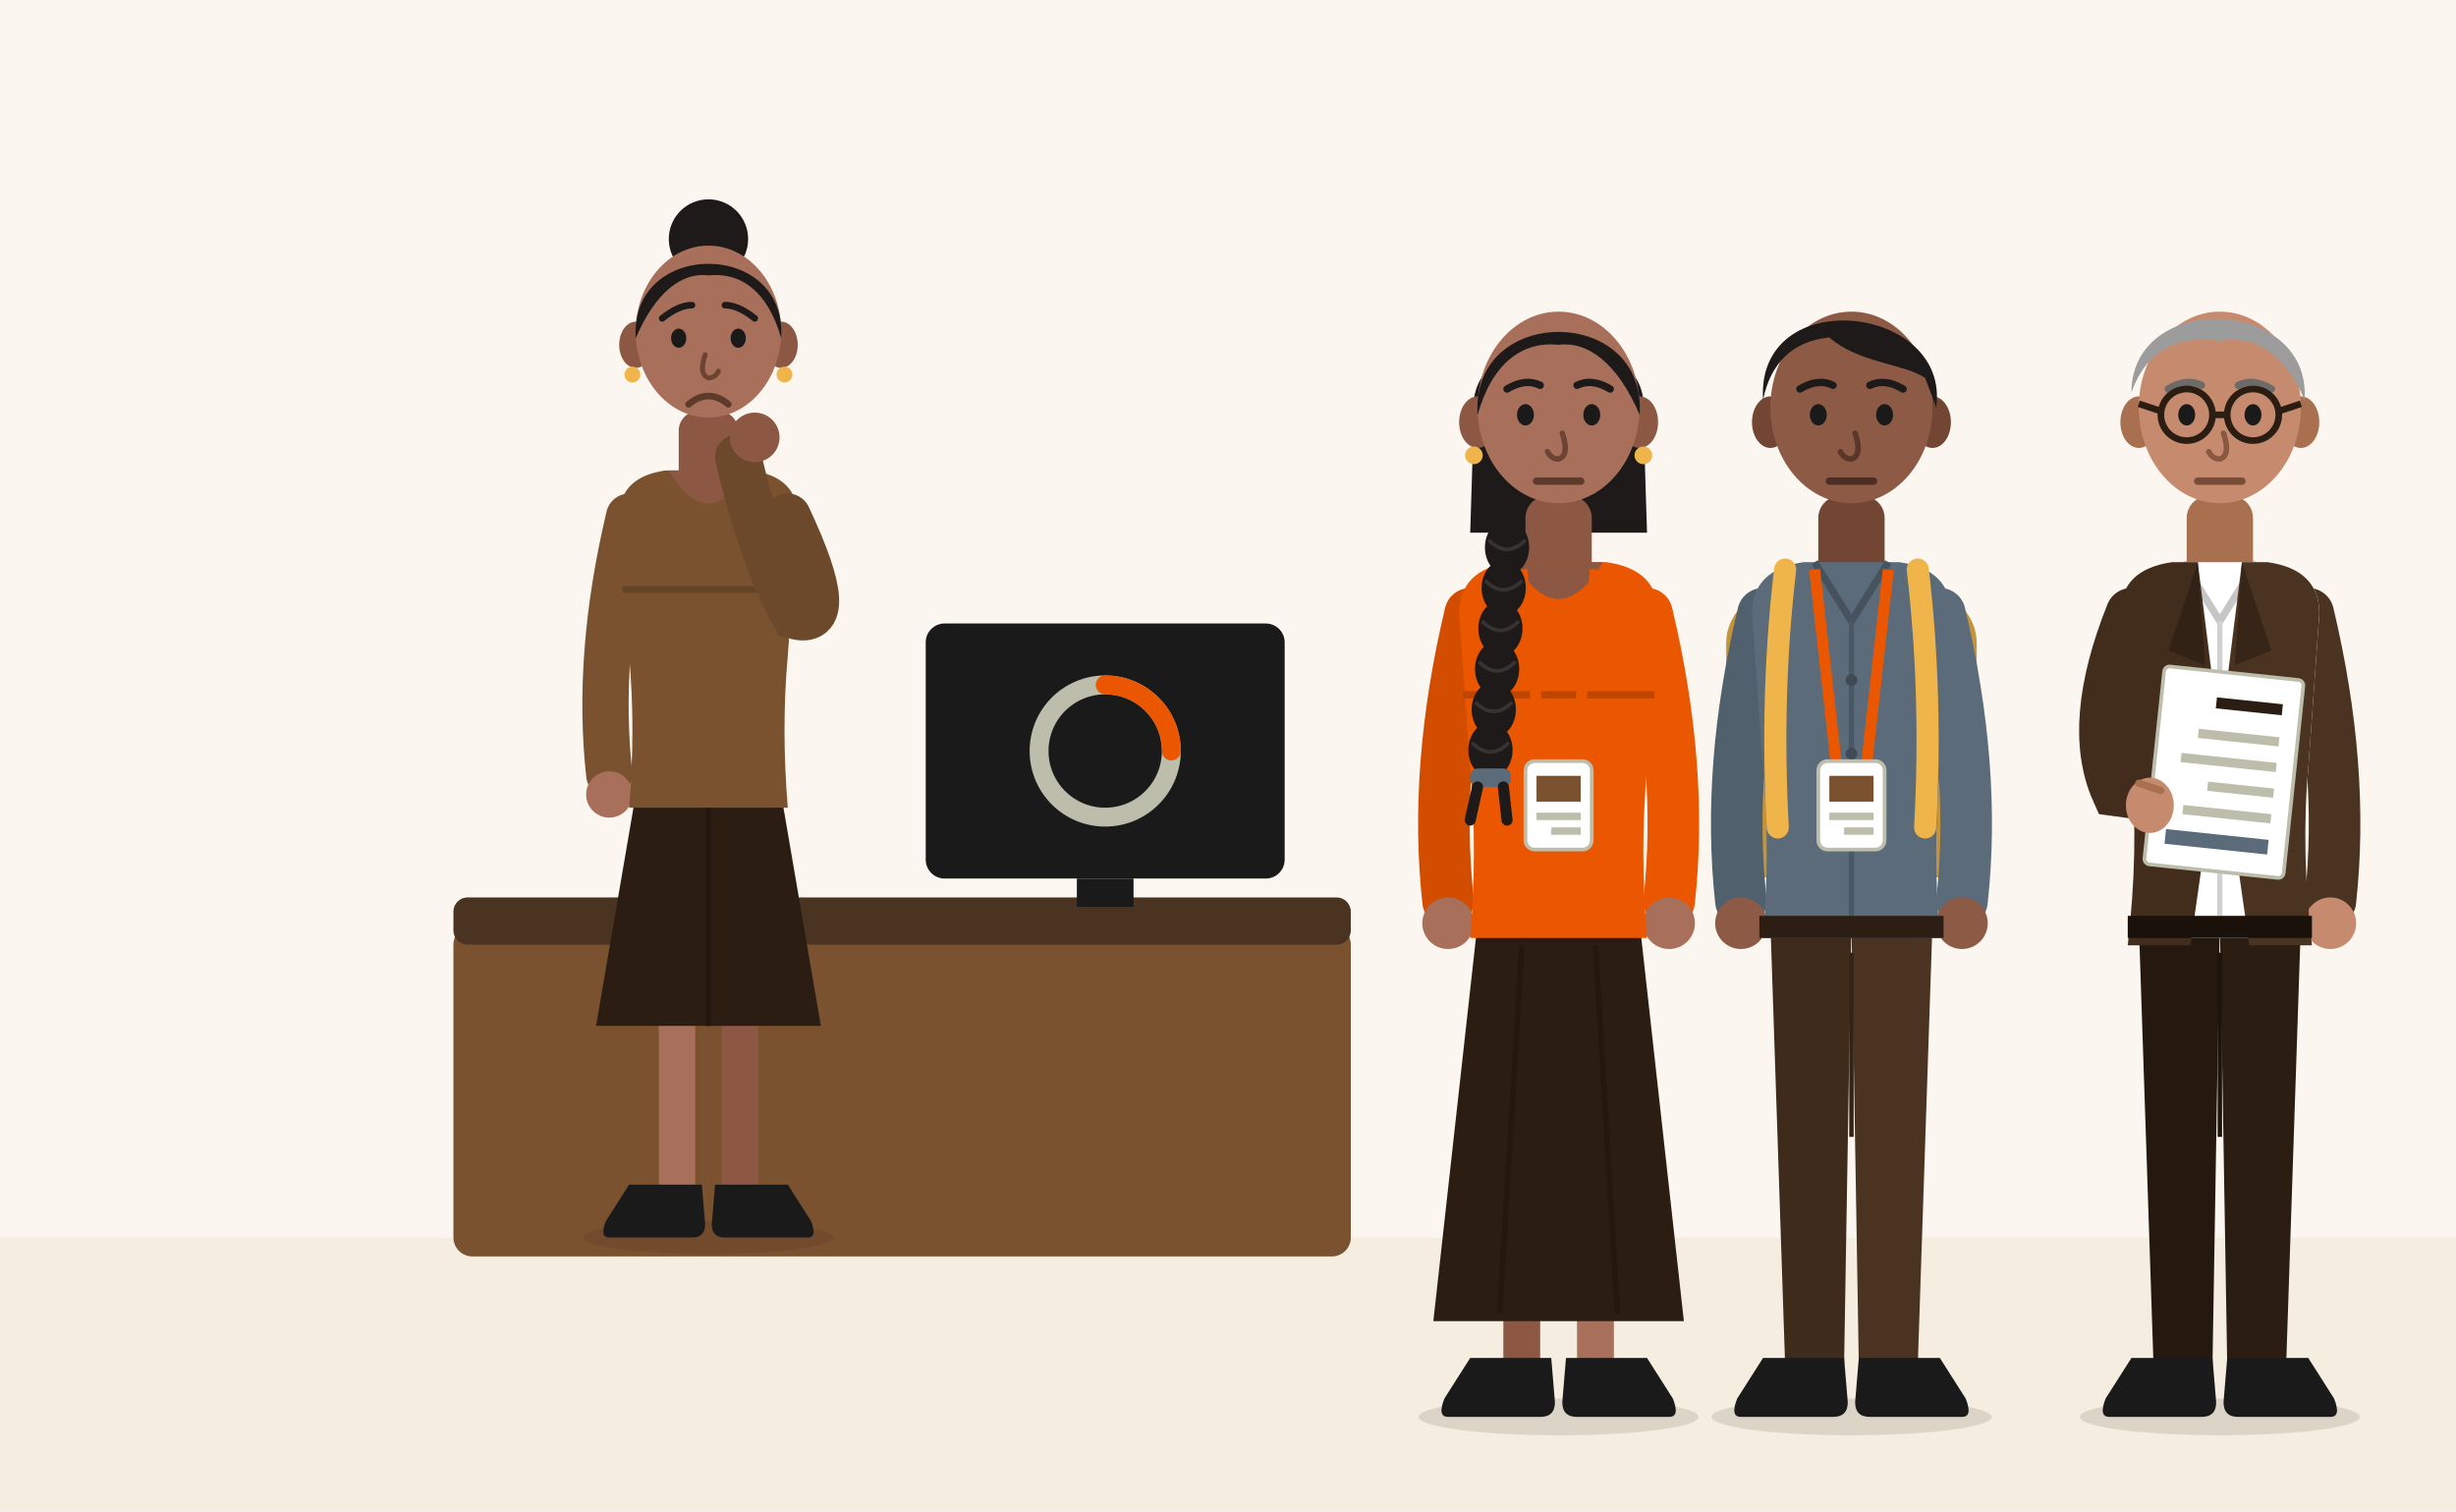
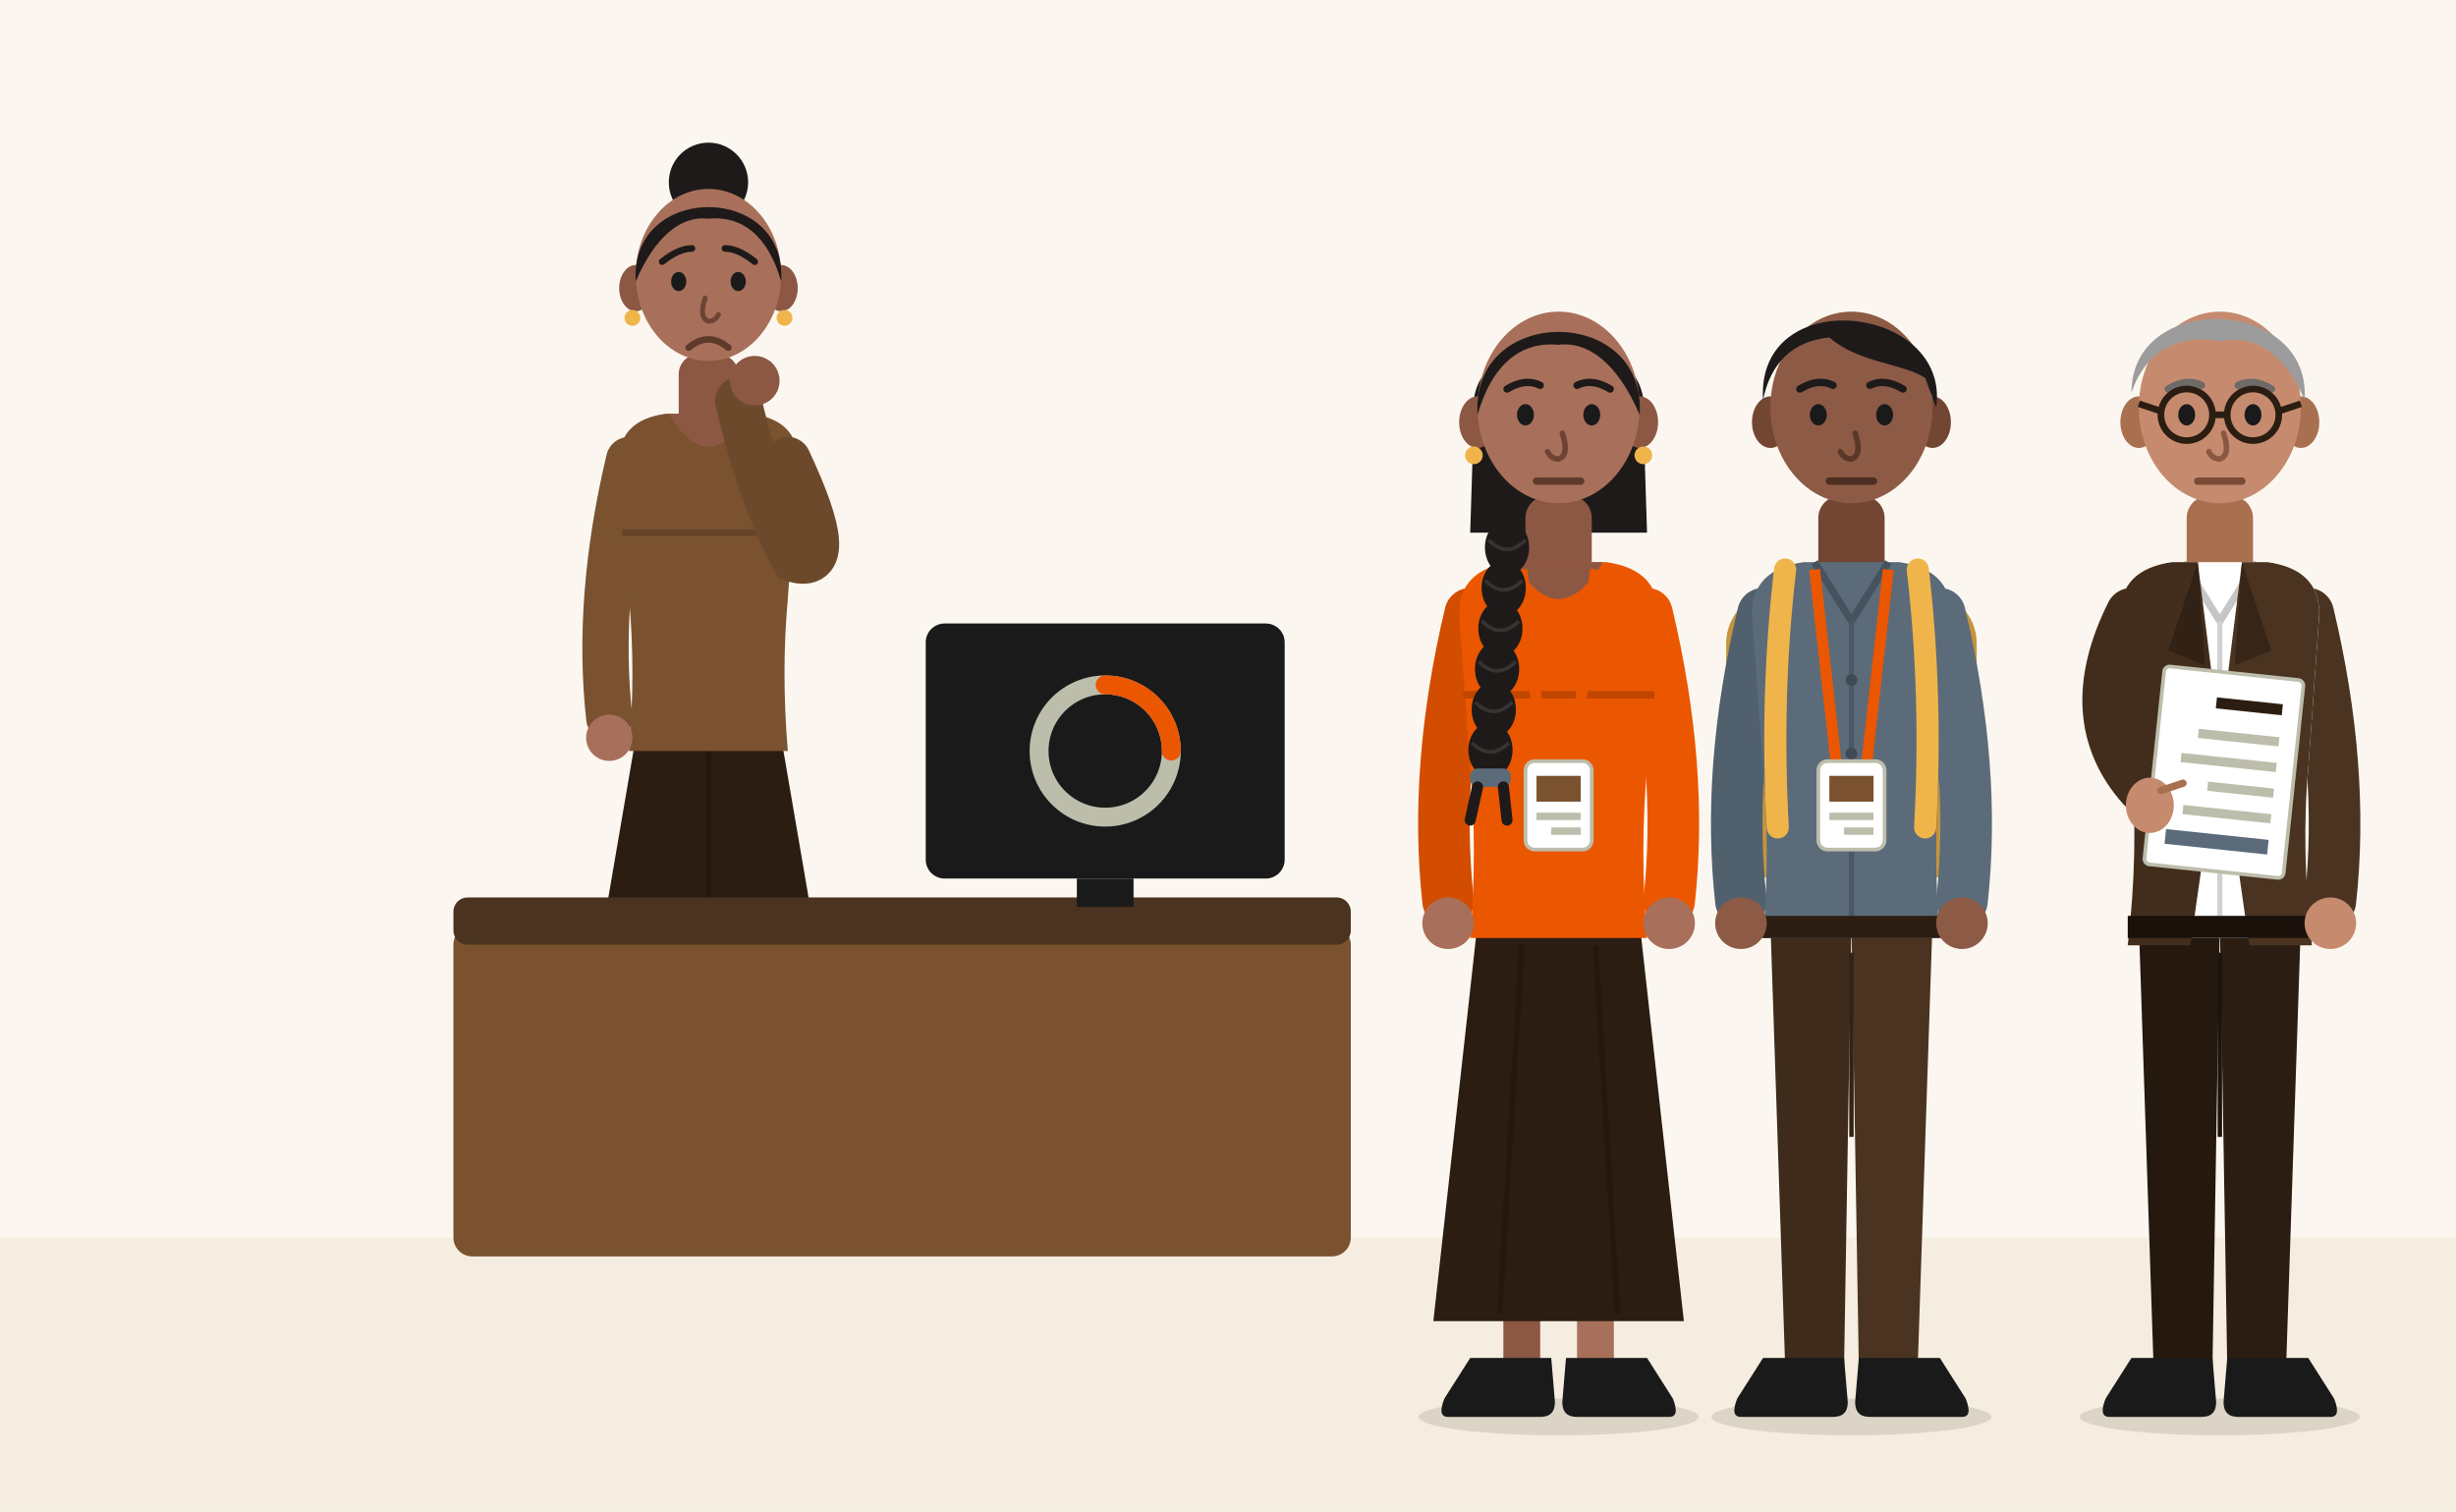
<svg xmlns="http://www.w3.org/2000/svg" viewBox="0 0 520 320" role="img" aria-labelledby="hook-t hook-d">
  <rect width="520" height="320" fill="#FBF7F0" />
  <rect x="0" y="262" width="520" height="58" fill="#F5EDE0" />
-   <rect x="96" y="196" width="190" height="70" rx="4" fill="#7A5230" />
-   <rect x="96" y="190" width="190" height="10" rx="3" fill="#4A3320" />
-   <rect x="196" y="132" width="76" height="54" rx="4" fill="#1A1A1A" />
-   <rect x="228" y="186" width="12" height="6" fill="#1A1A1A" />
-   <circle cx="234" cy="159" r="14" fill="none" stroke="#BDBDAC" stroke-width="4" />
-   <path d="M234 145 A14 14 0 0 1 248 159" fill="none" stroke="#EB5600" stroke-width="4" stroke-linecap="round" />
-   <g transform="translate(108.0 40.8) scale(0.7)">
+   <g class="fig" transform="translate(108.0 28.8) scale(0.7)">
    <ellipse cx="60" cy="316" rx="38" ry="5" fill="#2B1D12" opacity=".12" />
    <rect x="45" y="236" width="11" height="68" rx="5" fill="#A8705A" />
    <rect x="64" y="236" width="11" height="68" rx="5" fill="#8C5843" />
    <path d="M38 182 L82 182 L94 252 L26 252 Z" fill="#2B1D12" />
    <path d="M60 186 L60 252" stroke="#22170E" stroke-width="1.5" />
    <path d="M36 300 L58 300 L59 312 Q59 316 55 316 L30 316 Q27 316 29 311 Z" fill="#1A1A1A" />
    <path d="M62 300 L84 300 L91 311 Q93 316 90 316 L65 316 Q61 316 61 312 Z" fill="#1A1A1A" />
    <circle cx="60" cy="14" r="12" fill="#1E1A1A" />
    <path d="M36 98 Q26 140 30 176" stroke="#7A5230" stroke-width="14" stroke-linecap="round" fill="none" />
-     <circle cx="30" cy="182" r="7" fill="#A8705A" />
    <rect x="51" y="66" width="18" height="24" rx="6" fill="#8C5843" />
    <path d="M33 98 Q33 86 47 84 L73 84 Q87 86 87 98 L84 140 Q82 162 84 186 L36 186 Q38 162 36 140 Z" fill="#7A5230" />
    <path d="M48 84 Q60 104 72 84" fill="#8C5843" />
    <path d="M34 120 L86 120" stroke="#644327" stroke-width="2" />
    <path d="M84 98 Q100 132 86 128 Q76 110 69 80" stroke="#6D492B" stroke-width="14" stroke-linecap="round" fill="none" />
-     <circle cx="74" cy="74" r="7.5" fill="#8C5843" />
    <ellipse cx="38" cy="46" rx="5" ry="7" fill="#8C5843" />
    <ellipse cx="82" cy="46" rx="5" ry="7" fill="#8C5843" />
    <ellipse cx="60" cy="42" rx="22" ry="26" fill="#A8705A" />
    <circle cx="37" cy="55" r="2.4" fill="#F0B54A" />
    <circle cx="83" cy="55" r="2.4" fill="#F0B54A" />
    <path d="M38 44 C36 14 84 14 82 44 C78 30 70 24 60 25 C52 24 44 30 38 44 Z" fill="#1E1A1A" />
    <ellipse cx="51" cy="44" rx="2.3" ry="2.9" fill="#1A1A1A" />
    <ellipse cx="69" cy="44" rx="2.3" ry="2.9" fill="#1A1A1A" />
    <path d="M46 38 Q51 34 55 34 M65 34 Q69 34 74 38" stroke="#1E1A1A" stroke-width="2" fill="none" stroke-linecap="round" />
    <path d="M59 49 Q57 55 60 56 Q62 56 63 54" stroke="#5E3A2B" stroke-width="1.5" fill="none" stroke-linecap="round" opacity=".8" />
    <path d="M54 64 Q60 59 66 64" stroke="#5E3A2B" stroke-width="2" fill="none" stroke-linecap="round" />
+     <circle cx="30" cy="182" r="7" fill="#A8705A" />
+     <circle cx="74" cy="74" r="7.5" fill="#8C5843" />
  </g>
-   <g transform="translate(330 53.5) scale(-0.78 0.78) translate(-60 0)">
+   <rect x="96" y="196" width="190" height="70" rx="4" fill="#7A5230" />
+   <rect x="96" y="190" width="190" height="10" rx="3" fill="#4A3320" />
+   <rect x="196" y="132" width="76" height="54" rx="4" fill="#1A1A1A" />
+   <rect x="228" y="186" width="12" height="6" fill="#1A1A1A" />
+   <circle cx="234" cy="159" r="14" fill="none" stroke="#BDBDAC" stroke-width="4" />
+   <path d="M234 145 A14 14 0 0 1 248 159" fill="none" stroke="#EB5600" stroke-width="4" stroke-linecap="round" />
+   <g class="fig" transform="translate(330 53.5) scale(-0.78 0.78) translate(-60 0)">
    <ellipse cx="60" cy="316" rx="38" ry="5" fill="#2B1D12" opacity=".12" />
    <rect x="45" y="282" width="10" height="22" rx="4" fill="#A8705A" />
    <rect x="65" y="282" width="10" height="22" rx="4" fill="#8C5843" />
    <path d="M38 182 L82 182 L94 290 L26 290 Z" fill="#2B1D12" />
    <path d="M50 188 L44 288 M70 188 L76 288" stroke="#23170E" stroke-width="1.5" />
    <path d="M36 300 L58 300 L59 312 Q59 316 55 316 L30 316 Q27 316 29 311 Z" fill="#1A1A1A" />
    <path d="M62 300 L84 300 L91 311 Q93 316 90 316 L65 316 Q61 316 61 312 Z" fill="#1A1A1A" />
    <path d="M37 44 C34 18 86 18 83 44 L84 76 L36 76 Z" fill="#1E1A1A" />
    <path d="M36 98 Q26 140 30 176" stroke="#EB5600" stroke-width="14" stroke-linecap="round" fill="none" />
-     <circle cx="30" cy="182" r="7" fill="#A8705A" />
    <path d="M84 98 Q94 140 90 176" stroke="#D34D00" stroke-width="14" stroke-linecap="round" fill="none" />
-     <circle cx="90" cy="182" r="7" fill="#A8705A" />
    <rect x="51" y="66" width="18" height="24" rx="6" fill="#8C5843" />
    <path d="M33 98 Q33 86 47 84 L73 84 Q87 86 87 98 L84 140 Q82 162 84 186 L36 186 Q38 162 36 140 Z" fill="#EB5600" />
    <path d="M48 84 Q60 104 72 84" fill="#8C5843" />
    <path d="M34 120 L86 120" stroke="#C04600" stroke-width="2" />
    <path d="M50 86 L56 140 M70 86 L64 140" stroke="#EB5600" stroke-width="3" />
    <rect x="51" y="138" width="18" height="24" rx="2.5" fill="#FFFFFF" stroke="#BDBDAC" stroke-width="1" />
    <rect x="54" y="142" width="12" height="7" fill="#7A5230" />
    <rect x="54" y="152" width="12" height="2" fill="#BDBDAC" />
    <rect x="54" y="156" width="8" height="2" fill="#BDBDAC" />
    <ellipse cx="74.0" cy="80" rx="6" ry="7.5" fill="#1E1A1A" />
    <path d="M69.0 78 Q74.0 83 79.0 78" stroke="#4A4444" stroke-width="1" fill="none" opacity=".6" />
    <ellipse cx="74.9" cy="91" rx="6" ry="7.5" fill="#1E1A1A" />
    <path d="M69.9 89 Q74.9 94 79.9 89" stroke="#4A4444" stroke-width="1" fill="none" opacity=".6" />
    <ellipse cx="75.8" cy="102" rx="6" ry="7.5" fill="#1E1A1A" />
    <path d="M70.8 100 Q75.8 105 80.8 100" stroke="#4A4444" stroke-width="1" fill="none" opacity=".6" />
    <ellipse cx="76.7" cy="113" rx="6" ry="7.5" fill="#1E1A1A" />
    <path d="M71.7 111 Q76.7 116 81.7 111" stroke="#4A4444" stroke-width="1" fill="none" opacity=".6" />
    <ellipse cx="77.6" cy="124" rx="6" ry="7.5" fill="#1E1A1A" />
    <path d="M72.6 122 Q77.6 127 82.6 122" stroke="#4A4444" stroke-width="1" fill="none" opacity=".6" />
    <ellipse cx="78.5" cy="135" rx="6" ry="7.5" fill="#1E1A1A" />
    <path d="M73.5 133 Q78.5 138 83.5 133" stroke="#4A4444" stroke-width="1" fill="none" opacity=".6" />
    <rect x="73" y="140" width="11" height="5" rx="2" fill="#5B6B7A" />
    <path d="M75 145 L74 154 M82 145 L84 154" stroke="#1E1A1A" stroke-width="3" stroke-linecap="round" />
    <ellipse cx="38" cy="46" rx="5" ry="7" fill="#8C5843" />
    <ellipse cx="82" cy="46" rx="5" ry="7" fill="#8C5843" />
    <ellipse cx="60" cy="42" rx="22" ry="26" fill="#A8705A" />
    <circle cx="37" cy="55" r="2.4" fill="#F0B54A" />
    <circle cx="83" cy="55" r="2.4" fill="#F0B54A" />
    <path d="M38 44 C36 14 84 14 82 44 C78 30 70 24 60 25 C52 24 44 30 38 44 Z" fill="#1E1A1A" />
    <ellipse cx="51" cy="44" rx="2.3" ry="2.9" fill="#1A1A1A" />
    <ellipse cx="69" cy="44" rx="2.3" ry="2.9" fill="#1A1A1A" />
    <path d="M46 37 Q51 34 55 36 M65 36 Q69 34 74 37" stroke="#1E1A1A" stroke-width="2" fill="none" stroke-linecap="round" />
    <path d="M59 49 Q57 55 60 56 Q62 56 63 54" stroke="#5E3A2B" stroke-width="1.5" fill="none" stroke-linecap="round" opacity=".8" />
    <path d="M54 62 L66 62" stroke="#5E3A2B" stroke-width="2" stroke-linecap="round" />
+     <circle cx="30" cy="182" r="7" fill="#A8705A" />
+     <circle cx="90" cy="182" r="7" fill="#A8705A" />
  </g>
-   <g transform="translate(392 53.5) scale(-0.78 0.78) translate(-60 0)">
+   <g class="fig" transform="translate(392 53.5) scale(-0.78 0.78) translate(-60 0)">
    <ellipse cx="60" cy="316" rx="38" ry="5" fill="#2B1D12" opacity=".12" />
    <path d="M38 182 L60 182 L58 302 L42 302 Z" fill="#4A3320" />
    <path d="M60 182 L82 182 L78 302 L62 302 Z" fill="#3E2B1B" />
    <path d="M60 190 L60 240" stroke="#332316" stroke-width="1.2" />
    <path d="M36 300 L58 300 L59 312 Q59 316 55 316 L30 316 Q27 316 29 311 Z" fill="#1A1A1A" />
    <path d="M62 300 L84 300 L91 311 Q93 316 90 316 L65 316 Q61 316 61 312 Z" fill="#1A1A1A" />
    <rect x="26" y="92" width="68" height="78" rx="14" fill="#C4943C" />
    <path d="M36 98 Q26 140 30 176" stroke="#5B6B7A" stroke-width="14" stroke-linecap="round" fill="none" />
-     <circle cx="30" cy="182" r="7" fill="#8D5B45" />
    <path d="M84 98 Q94 140 90 176" stroke="#51606D" stroke-width="14" stroke-linecap="round" fill="none" />
-     <circle cx="90" cy="182" r="7" fill="#8D5B45" />
    <rect x="51" y="66" width="18" height="24" rx="6" fill="#734634" />
    <path d="M33 98 Q33 86 47 84 L73 84 Q87 86 87 98 L84 140 Q82 162 84 186 L36 186 Q38 162 36 140 Z" fill="#5B6B7A" />
    <path d="M50 84 L60 100 L70 84" fill="none" stroke="#46535F" stroke-width="2" />
    <path d="M60 100 L60 180" stroke="#4A5764" stroke-width="1.4" />
    <circle cx="60" cy="116" r="1.6" fill="#3F4A55" />
    <circle cx="60" cy="136" r="1.6" fill="#3F4A55" />
    <circle cx="60" cy="156" r="1.6" fill="#3F4A55" />
    <rect x="35" y="180" width="50" height="6" fill="#2C1E13" />
    <path d="M42 86 Q38 120 40 156 M78 86 Q82 120 80 156" stroke="#F0B54A" stroke-width="6" fill="none" stroke-linecap="round" />
    <path d="M50 86 L56 140 M70 86 L64 140" stroke="#EB5600" stroke-width="3" />
    <rect x="51" y="138" width="18" height="24" rx="2.5" fill="#FFFFFF" stroke="#BDBDAC" stroke-width="1" />
    <rect x="54" y="142" width="12" height="7" fill="#7A5230" />
    <rect x="54" y="152" width="12" height="2" fill="#BDBDAC" />
    <rect x="54" y="156" width="8" height="2" fill="#BDBDAC" />
    <ellipse cx="38" cy="46" rx="5" ry="7" fill="#734634" />
    <ellipse cx="82" cy="46" rx="5" ry="7" fill="#734634" />
    <ellipse cx="60" cy="42" rx="22" ry="26" fill="#8D5B45" />
    <path d="M37 42 C33 14 86 8 84 40 C82 30 76 24 66 23 C58 30 46 30 40 34 Z" fill="#1E1A1A" />
    <ellipse cx="51" cy="44" rx="2.3" ry="2.9" fill="#1A1A1A" />
    <ellipse cx="69" cy="44" rx="2.3" ry="2.9" fill="#1A1A1A" />
    <path d="M46 37 Q51 34 55 36 M65 36 Q69 34 74 37" stroke="#1E1A1A" stroke-width="2" fill="none" stroke-linecap="round" />
    <path d="M59 49 Q57 55 60 56 Q62 56 63 54" stroke="#4E2E22" stroke-width="1.5" fill="none" stroke-linecap="round" opacity=".8" />
    <path d="M54 62 L66 62" stroke="#4E2E22" stroke-width="2" stroke-linecap="round" />
+     <circle cx="30" cy="182" r="7" fill="#8D5B45" />
+     <circle cx="90" cy="182" r="7" fill="#8D5B45" />
  </g>
-   <g transform="translate(470 53.5) scale(-0.78 0.78) translate(-60 0)">
+   <g class="fig" transform="translate(470 53.5) scale(-0.78 0.78) translate(-60 0)">
    <ellipse cx="60" cy="316" rx="38" ry="5" fill="#2B1D12" opacity=".12" />
    <path d="M38 182 L60 182 L58 302 L42 302 Z" fill="#2B1D12" />
    <path d="M60 182 L82 182 L78 302 L62 302 Z" fill="#24180F" />
    <path d="M60 190 L60 240" stroke="#1E140C" stroke-width="1.2" />
    <path d="M36 300 L58 300 L59 312 Q59 316 55 316 L30 316 Q27 316 29 311 Z" fill="#1A1A1A" />
    <path d="M62 300 L84 300 L91 311 Q93 316 90 316 L65 316 Q61 316 61 312 Z" fill="#1A1A1A" />
    <path d="M36 98 Q26 140 30 176" stroke="#4A3320" stroke-width="14" stroke-linecap="round" fill="none" />
-     <circle cx="30" cy="182" r="7" fill="#C68B6E" />
    <rect x="51" y="66" width="18" height="24" rx="6" fill="#A9704F" />
    <path d="M33 98 Q33 86 47 84 L73 84 Q87 86 87 98 L84 140 Q82 162 84 186 L36 186 Q38 162 36 140 Z" fill="#FFFFFF" />
    <path d="M50 84 L60 100 L70 84" fill="none" stroke="#C6C6C6" stroke-width="2" />
    <path d="M60 100 L60 180" stroke="#D1D1D1" stroke-width="1.4" />
    <circle cx="60" cy="116" r="1.6" fill="#B2B2B2" />
    <circle cx="60" cy="136" r="1.6" fill="#B2B2B2" />
    <circle cx="60" cy="156" r="1.6" fill="#B2B2B2" />
    <path d="M33 98 Q33 86 47 84 L54 84 L60 132 L52 188 L35 188 Q38 162 36 140 Z" fill="#4A3320" />
    <path d="M87 98 Q87 86 73 84 L66 84 L60 132 L68 188 L85 188 Q82 162 84 140 Z" fill="#422D1C" />
    <path d="M54 84 L46 108 L56 112 Z" fill="#372618" />
    <path d="M66 84 L74 108 L64 112 Z" fill="#322215" />
    <circle cx="57" cy="160" r="2" fill="#2C1E13" />
    <rect x="35" y="180" width="50" height="6" fill="#19110A" />
-     <path d="M84 98 Q96 128 88 146 Q60 150 56 140" stroke="#422D1C" stroke-width="14" stroke-linecap="round" fill="none" />
-     <circle cx="54" cy="138" r="7.5" fill="#C68B6E" />
+     <path d="M84 98 Q98 126 81 145" stroke="#422D1C" stroke-width="14" stroke-linecap="round" fill="none" />
    <g transform="rotate(-6 59 142)">
      <rect x="40" y="114" width="38" height="54" rx="1.5" fill="#FFFFFF" stroke="#BDBDAC" stroke-width="1" />
      <rect x="45" y="121" width="18" height="3" fill="#2B1D12" />
      <rect x="45" y="130" width="22" height="2.5" fill="#BDBDAC" />
      <rect x="45" y="137" width="26" height="2.5" fill="#BDBDAC" />
      <rect x="45" y="144" width="18" height="2.5" fill="#BDBDAC" />
      <rect x="45" y="151" width="24" height="2.5" fill="#BDBDAC" />
      <rect x="45" y="158" width="28" height="4" fill="#5B6B7A" />
    </g>
-     <ellipse cx="79" cy="150" rx="6.5" ry="7.5" fill="#C68B6E" />
-     <path d="M76 146 l6 -2" stroke="#A9704F" stroke-width="2" stroke-linecap="round" />
    <ellipse cx="38" cy="46" rx="5" ry="7" fill="#A9704F" />
    <ellipse cx="82" cy="46" rx="5" ry="7" fill="#A9704F" />
    <ellipse cx="60" cy="42" rx="22" ry="26" fill="#C68B6E" />
    <path d="M37 40 C35 12 84 10 84 38 C80 26 70 22 60 24 C50 22 42 28 37 40 Z" fill="#9C9C9C" />
    <ellipse cx="51" cy="44" rx="2.3" ry="2.9" fill="#1A1A1A" />
    <ellipse cx="69" cy="44" rx="2.3" ry="2.9" fill="#1A1A1A" />
    <path d="M46 37 Q51 34 55 36 M65 36 Q69 34 74 37" stroke="#6E6A68" stroke-width="2" fill="none" stroke-linecap="round" />
    <path d="M59 49 Q57 55 60 56 Q62 56 63 54" stroke="#7A4B36" stroke-width="1.5" fill="none" stroke-linecap="round" opacity=".8" />
    <path d="M54 62 L66 62" stroke="#7A4B36" stroke-width="2" stroke-linecap="round" />
    <circle cx="51" cy="44" r="7" fill="none" stroke="#2B1D12" stroke-width="1.8" />
    <circle cx="69" cy="44" r="7" fill="none" stroke="#2B1D12" stroke-width="1.8" />
    <path d="M58 44 L62 44 M44 43 L38 41 M76 43 L82 41" stroke="#2B1D12" stroke-width="1.8" />
+     <circle cx="30" cy="182" r="7" fill="#C68B6E" />
+     <ellipse cx="79" cy="150" rx="6.5" ry="7.5" fill="#C68B6E" />
+     <path d="M76 146 l-6 -2" stroke="#A9704F" stroke-width="2" stroke-linecap="round" />
  </g>
</svg>
